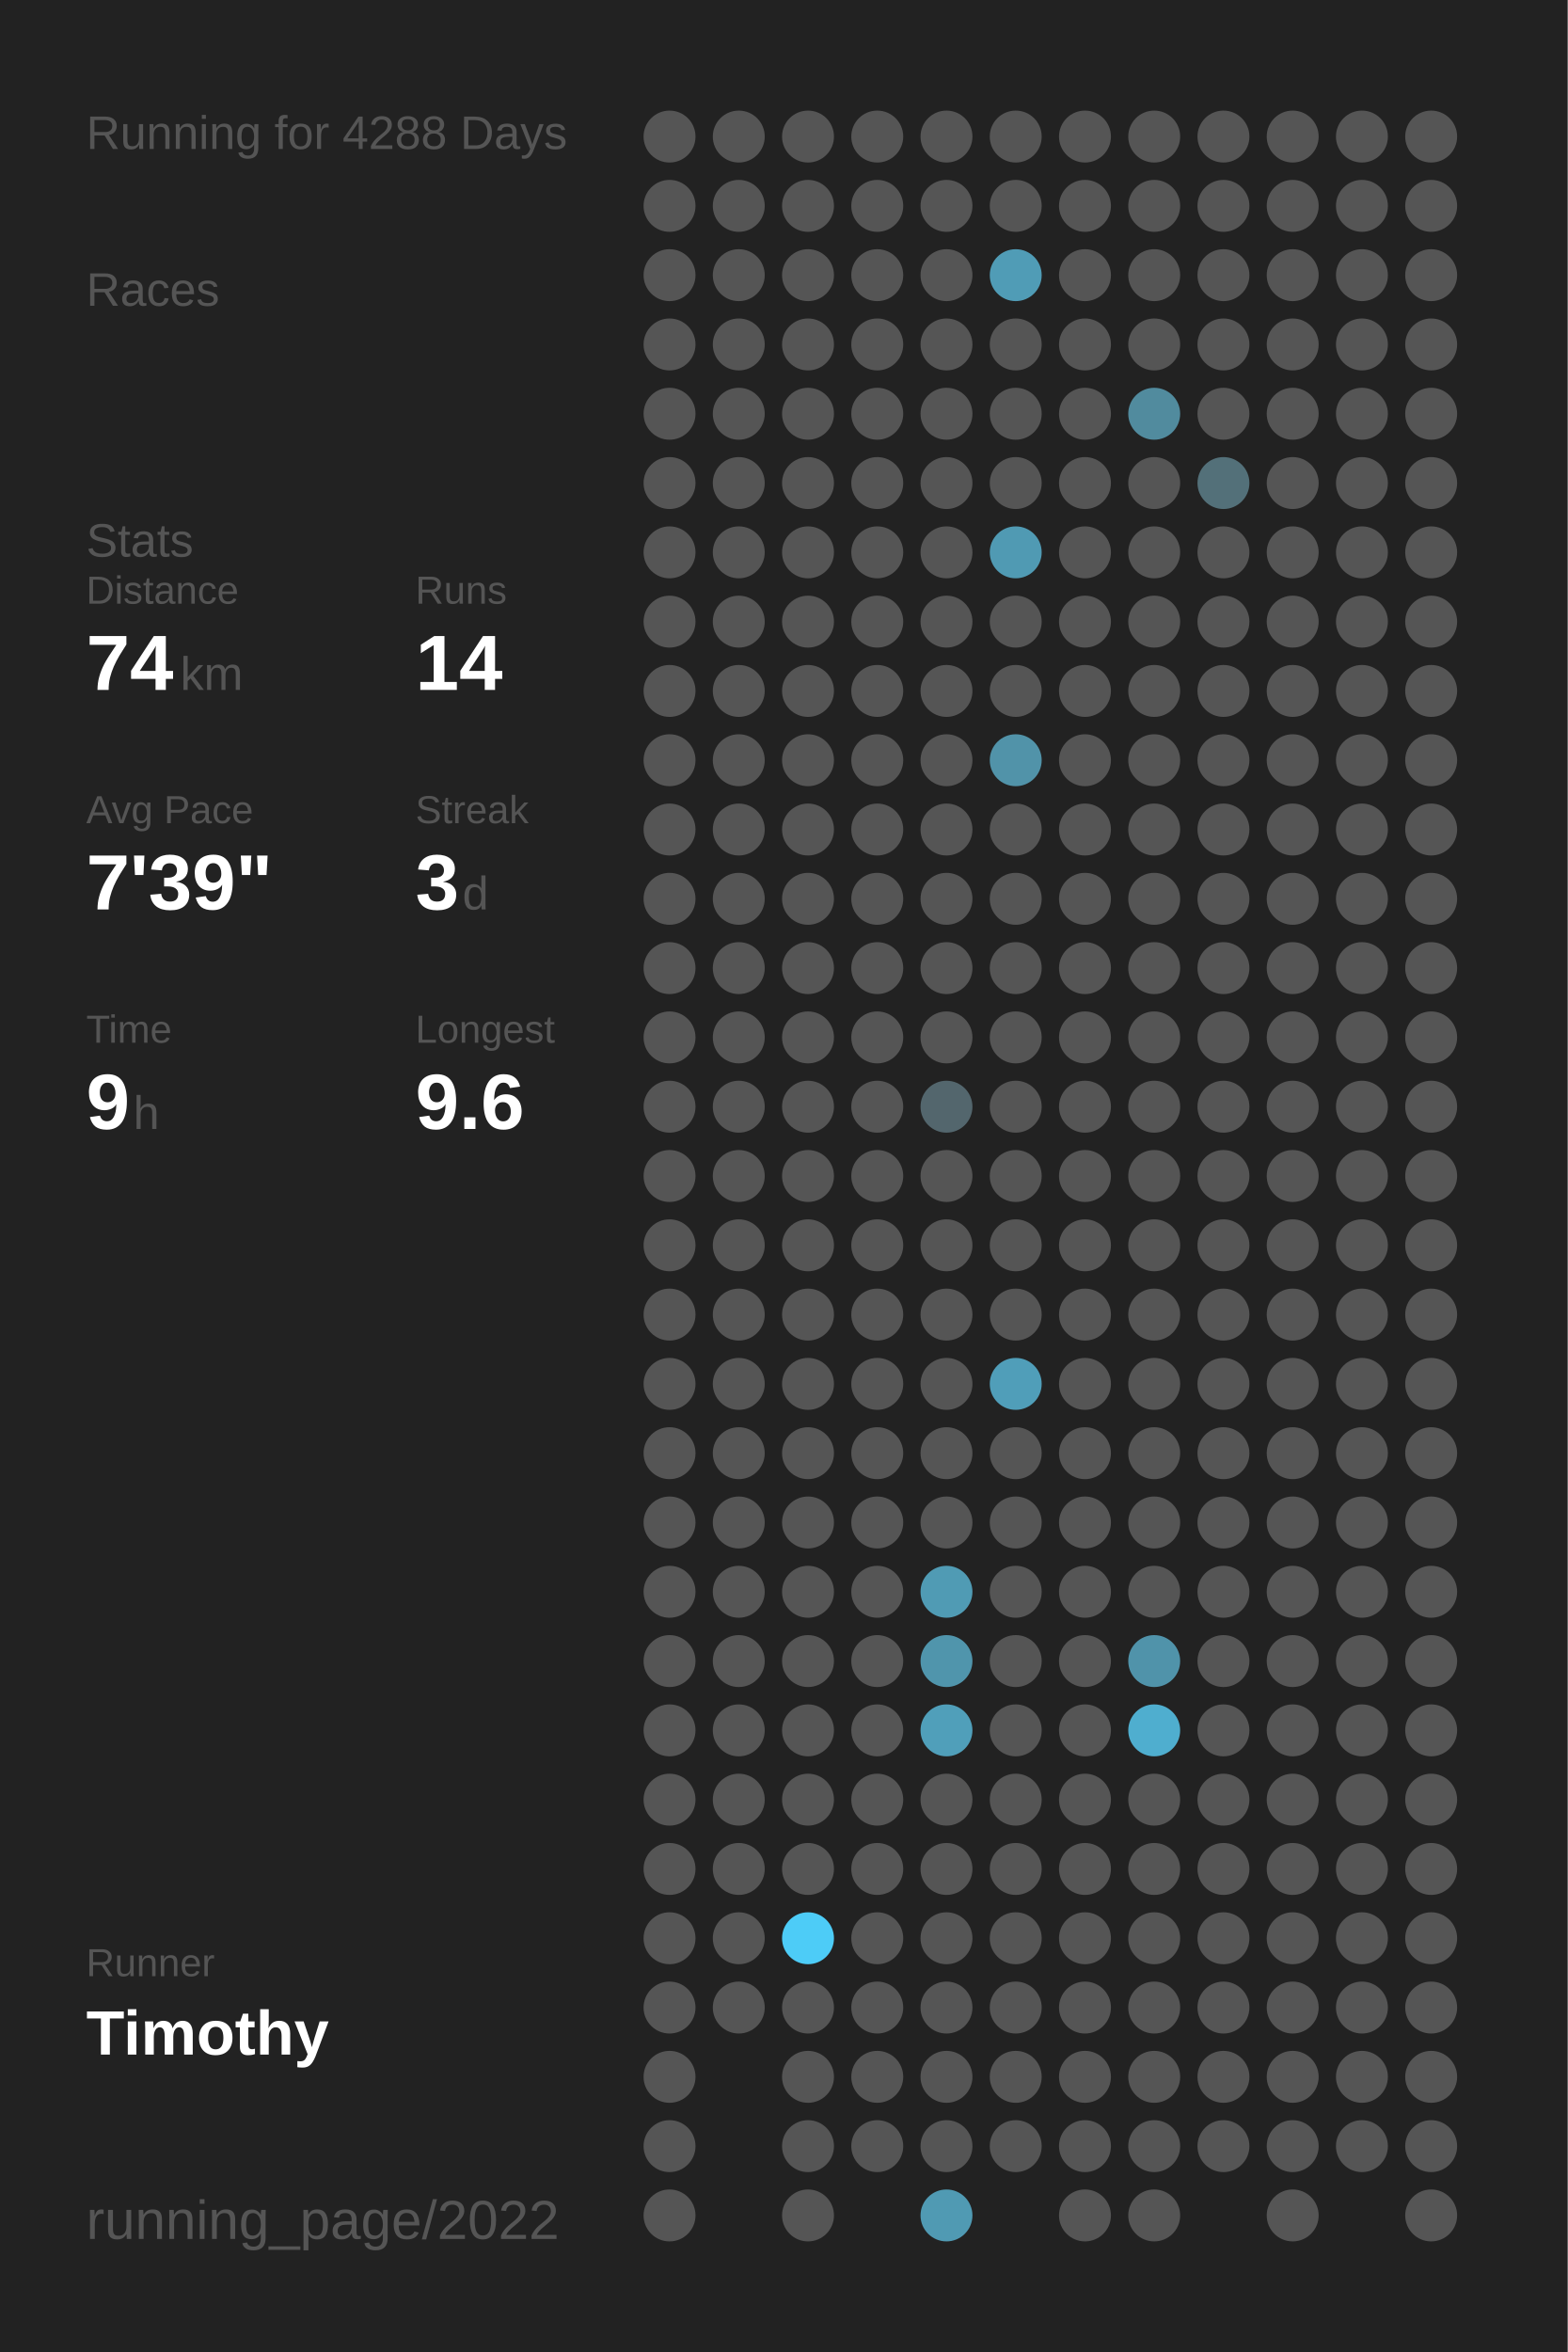
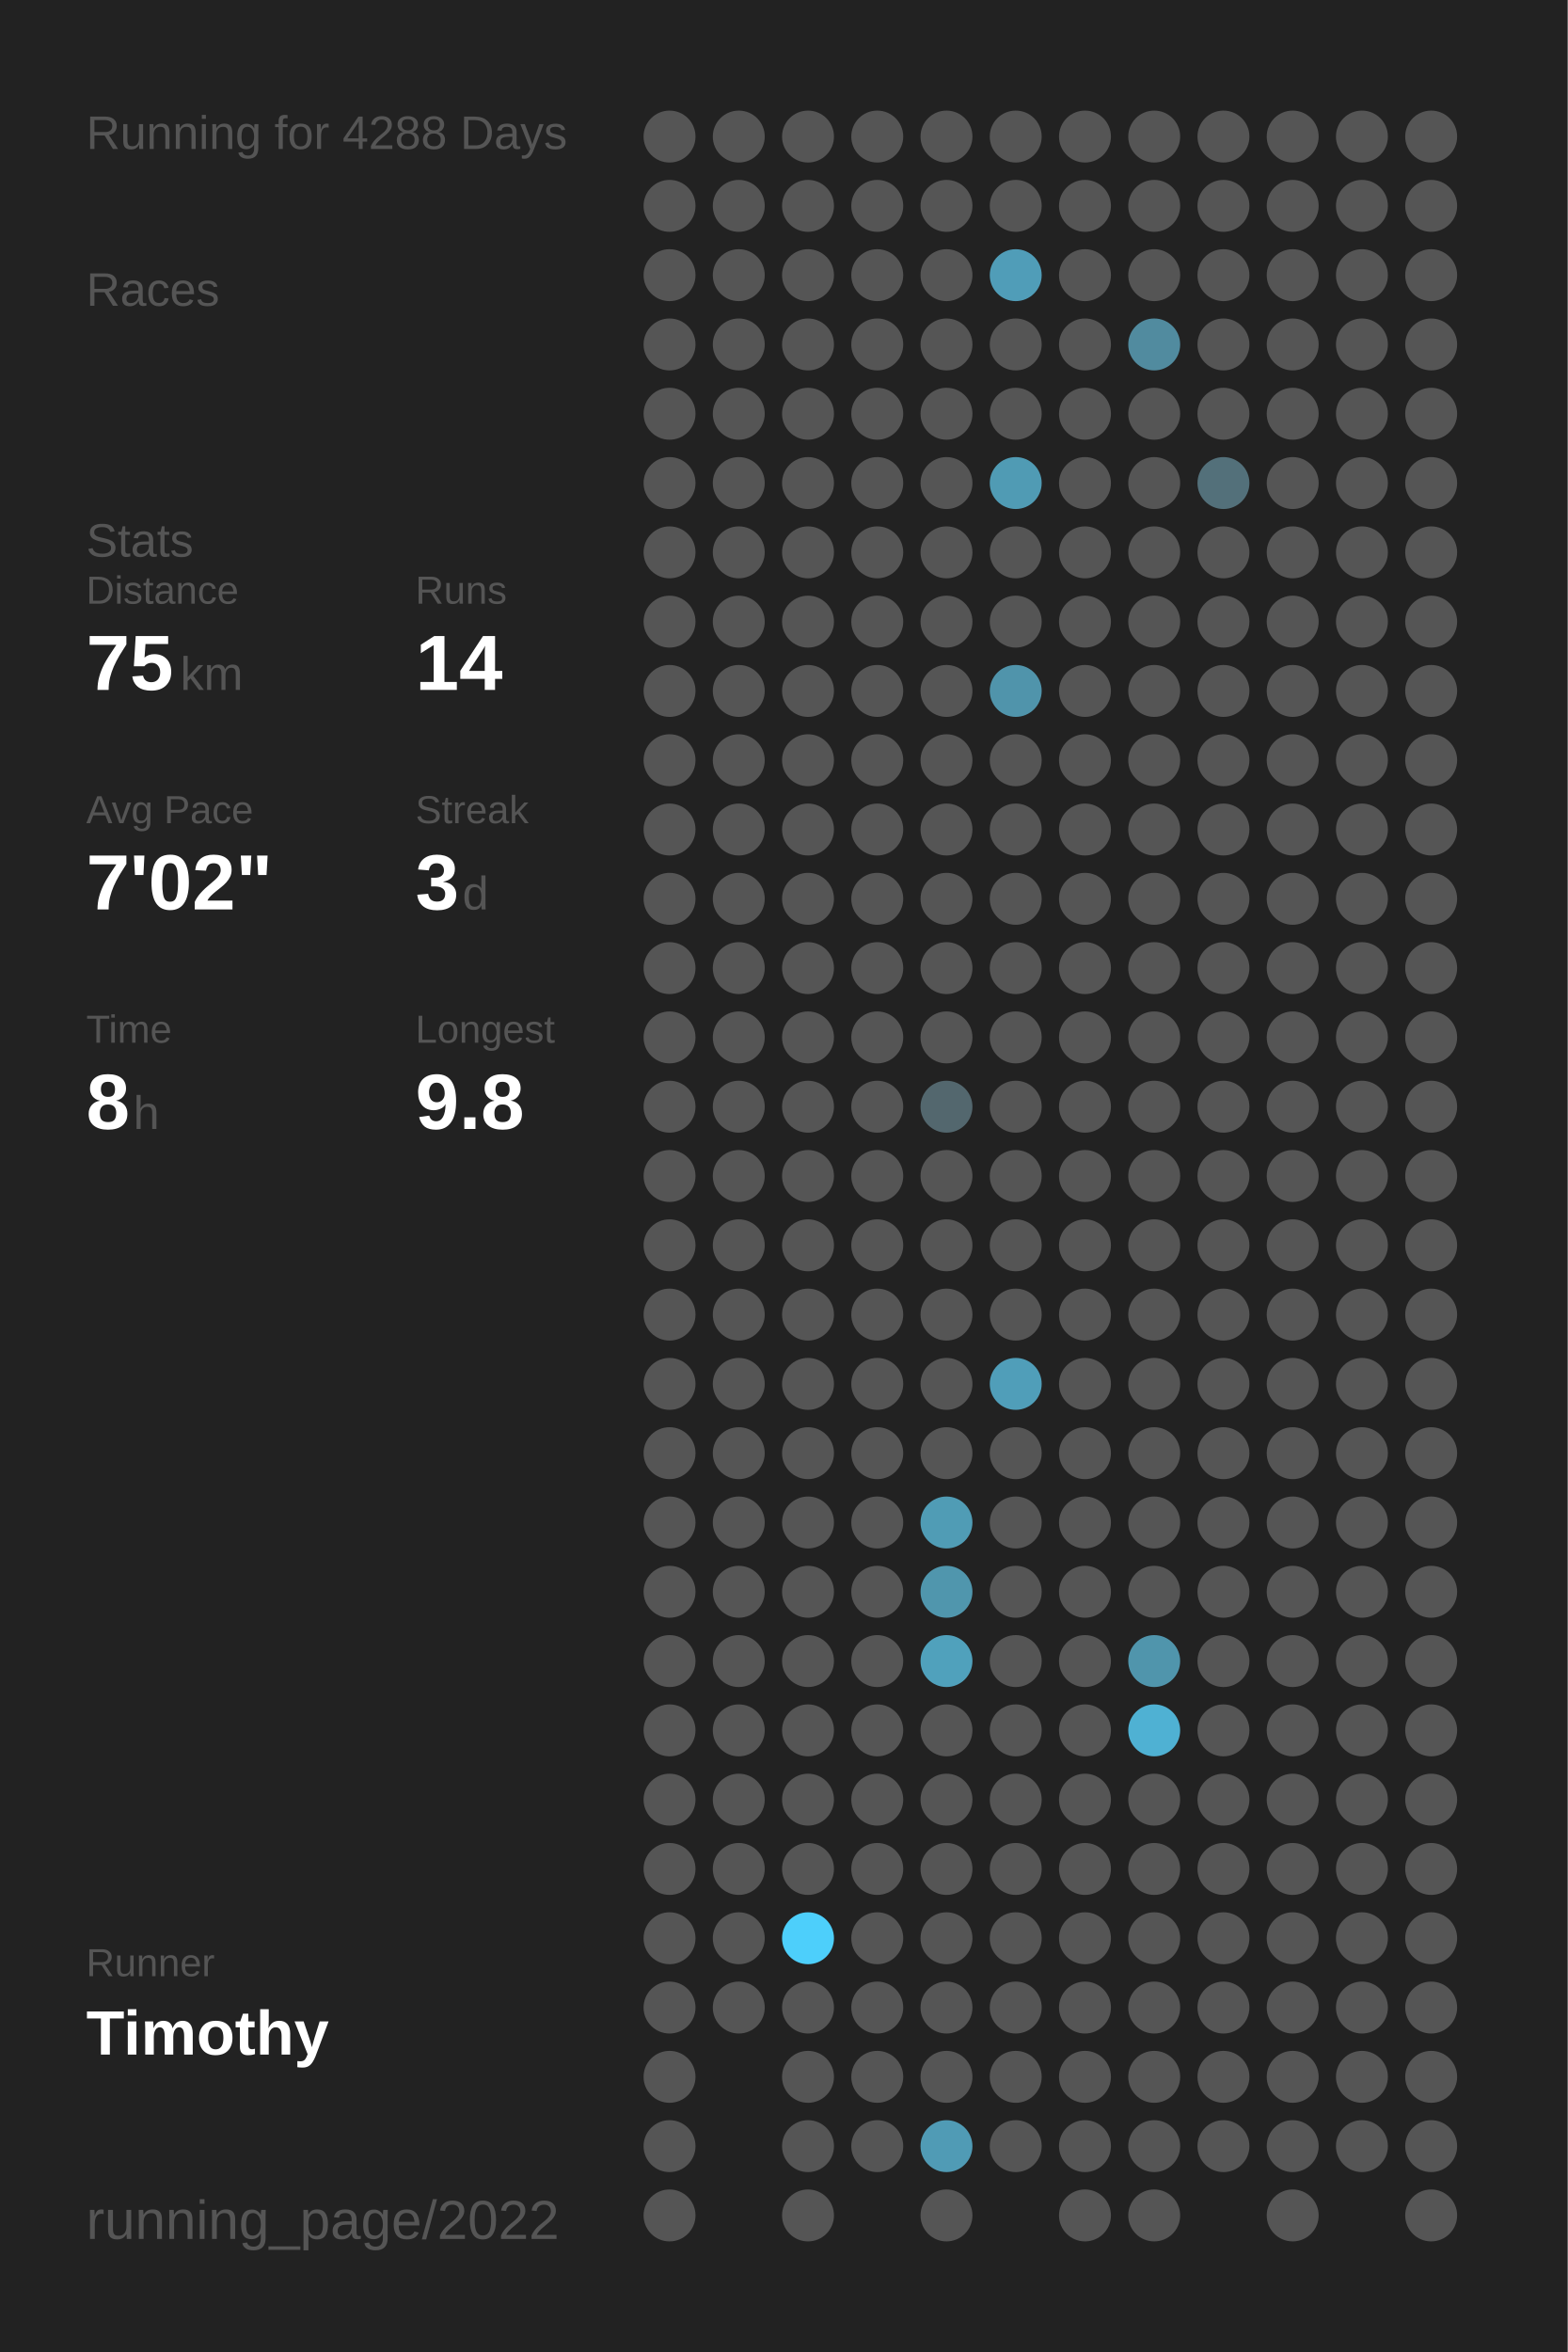
<svg xmlns="http://www.w3.org/2000/svg" baseProfile="full" height="300mm" version="1.1" viewBox="0,0,200,300" width="200mm">
  <defs />
  <rect fill="#222222" height="300" width="200" x="0" y="0" />
  <text fill="#555555" style="font-size:6px; font-family:Arial;" x="11" y="19">Running for 4288 Days</text>
  <text fill="#555555" style="font-size:6px; font-family:Arial;" x="11" y="39">Races</text>
  <text fill="#555555" style="font-size:6px; font-family:Arial;" x="11" y="71">Stats</text>
  <text fill="#555555" style="font-size:5px; font-family:Arial;" x="11" y="77">Distance</text>
-   <text fill="#FFFFFF" style="font-size:10px; font-family:Arial; font-weight:bold;" x="11" y="88">74</text>
+   <text fill="#FFFFFF" style="font-size:10px; font-family:Arial; font-weight:bold;" x="11" y="88">75</text>
  <text fill="#555555" style="font-size:6px; font-family:Arial;" x="23" y="88">km</text>
  <text fill="#555555" style="font-size:5px; font-family:Arial;" x="53" y="77">Runs</text>
  <text fill="#FFFFFF" style="font-size:10px; font-family:Arial; font-weight:bold;" x="53" y="88">14</text>
  <text fill="#555555" style="font-size:5px; font-family:Arial;" x="11" y="105">Avg Pace</text>
-   <text fill="#FFFFFF" style="font-size:10px; font-family:Arial; font-weight:bold;" x="11" y="116">7'39"</text>
+   <text fill="#FFFFFF" style="font-size:10px; font-family:Arial; font-weight:bold;" x="11" y="116">7'02"</text>
  <text fill="#555555" style="font-size:5px; font-family:Arial;" x="53" y="105">Streak</text>
  <text fill="#FFFFFF" style="font-size:10px; font-family:Arial; font-weight:bold;" x="53" y="116">3</text>
  <text fill="#555555" style="font-size:6px; font-family:Arial;" x="59" y="116">d</text>
  <text fill="#555555" style="font-size:5px; font-family:Arial;" x="11" y="133">Time</text>
-   <text fill="#FFFFFF" style="font-size:10px; font-family:Arial; font-weight:bold;" x="11" y="144">9</text>
+   <text fill="#FFFFFF" style="font-size:10px; font-family:Arial; font-weight:bold;" x="11" y="144">8</text>
  <text fill="#555555" style="font-size:6px; font-family:Arial;" x="17" y="144">h</text>
  <text fill="#555555" style="font-size:5px; font-family:Arial;" x="53" y="133">Longest</text>
-   <text fill="#FFFFFF" style="font-size:10px; font-family:Arial; font-weight:bold;" x="53" y="144">9.6</text>
+   <text fill="#FFFFFF" style="font-size:10px; font-family:Arial; font-weight:bold;" x="53" y="144">9.8</text>
  <text fill="#555555" style="font-size:5px; font-family:Arial;" x="11" y="252.065">Runner</text>
  <text fill="#FFFFFF" style="font-size:8px; font-family:Arial; font-weight:bold;" x="11" y="262.065">Timothy</text>
  <text fill="#555555" style="font-size:7px; font-family:Arial;" x="11" y="285.581">running_page/2022</text>
  <circle cx="85.417" cy="17.419" fill="#555555" r="3.312" />
  <circle cx="85.417" cy="26.258" fill="#555555" r="3.312" />
  <circle cx="85.417" cy="35.097" fill="#555555" r="3.312" />
  <circle cx="85.417" cy="43.935" fill="#555555" r="3.312" />
  <circle cx="85.417" cy="52.774" fill="#555555" r="3.312" />
  <circle cx="85.417" cy="61.613" fill="#555555" r="3.312" />
  <circle cx="85.417" cy="70.452" fill="#555555" r="3.312" />
  <circle cx="85.417" cy="79.29" fill="#555555" r="3.312" />
  <circle cx="85.417" cy="88.129" fill="#555555" r="3.312" />
  <circle cx="85.417" cy="96.968" fill="#555555" r="3.312" />
  <circle cx="85.417" cy="105.806" fill="#555555" r="3.312" />
  <circle cx="85.417" cy="114.645" fill="#555555" r="3.312" />
  <circle cx="85.417" cy="123.484" fill="#555555" r="3.312" />
  <circle cx="85.417" cy="132.323" fill="#555555" r="3.312" />
  <circle cx="85.417" cy="141.161" fill="#555555" r="3.312" />
  <circle cx="85.417" cy="150" fill="#555555" r="3.312" />
  <circle cx="85.417" cy="158.839" fill="#555555" r="3.312" />
  <circle cx="85.417" cy="167.677" fill="#555555" r="3.312" />
  <circle cx="85.417" cy="176.516" fill="#555555" r="3.312" />
  <circle cx="85.417" cy="185.355" fill="#555555" r="3.312" />
  <circle cx="85.417" cy="194.194" fill="#555555" r="3.312" />
  <circle cx="85.417" cy="203.032" fill="#555555" r="3.312" />
  <circle cx="85.417" cy="211.871" fill="#555555" r="3.312" />
  <circle cx="85.417" cy="220.71" fill="#555555" r="3.312" />
  <circle cx="85.417" cy="229.548" fill="#555555" r="3.312" />
  <circle cx="85.417" cy="238.387" fill="#555555" r="3.312" />
  <circle cx="85.417" cy="247.226" fill="#555555" r="3.312" />
  <circle cx="85.417" cy="256.065" fill="#555555" r="3.312" />
  <circle cx="85.417" cy="264.903" fill="#555555" r="3.312" />
  <circle cx="85.417" cy="273.742" fill="#555555" r="3.312" />
  <circle cx="85.417" cy="282.581" fill="#555555" r="3.312" />
  <circle cx="94.25" cy="17.419" fill="#555555" r="3.312" />
  <circle cx="94.25" cy="26.258" fill="#555555" r="3.312" />
  <circle cx="94.25" cy="35.097" fill="#555555" r="3.312" />
  <circle cx="94.25" cy="43.935" fill="#555555" r="3.312" />
  <circle cx="94.25" cy="52.774" fill="#555555" r="3.312" />
  <circle cx="94.25" cy="61.613" fill="#555555" r="3.312" />
  <circle cx="94.25" cy="70.452" fill="#555555" r="3.312" />
  <circle cx="94.25" cy="79.29" fill="#555555" r="3.312" />
  <circle cx="94.25" cy="88.129" fill="#555555" r="3.312" />
  <circle cx="94.25" cy="96.968" fill="#555555" r="3.312" />
  <circle cx="94.25" cy="105.806" fill="#555555" r="3.312" />
  <circle cx="94.25" cy="114.645" fill="#555555" r="3.312" />
  <circle cx="94.25" cy="123.484" fill="#555555" r="3.312" />
  <circle cx="94.25" cy="132.323" fill="#555555" r="3.312" />
  <circle cx="94.25" cy="141.161" fill="#555555" r="3.312" />
  <circle cx="94.25" cy="150" fill="#555555" r="3.312" />
  <circle cx="94.25" cy="158.839" fill="#555555" r="3.312" />
  <circle cx="94.25" cy="167.677" fill="#555555" r="3.312" />
  <circle cx="94.25" cy="176.516" fill="#555555" r="3.312" />
  <circle cx="94.25" cy="185.355" fill="#555555" r="3.312" />
  <circle cx="94.25" cy="194.194" fill="#555555" r="3.312" />
  <circle cx="94.25" cy="203.032" fill="#555555" r="3.312" />
  <circle cx="94.25" cy="211.871" fill="#555555" r="3.312" />
  <circle cx="94.25" cy="220.71" fill="#555555" r="3.312" />
  <circle cx="94.25" cy="229.548" fill="#555555" r="3.312" />
  <circle cx="94.25" cy="238.387" fill="#555555" r="3.312" />
  <circle cx="94.25" cy="247.226" fill="#555555" r="3.312" />
  <circle cx="94.25" cy="256.065" fill="#555555" r="3.312" />
  <circle cx="103.083" cy="17.419" fill="#555555" r="3.312" />
  <circle cx="103.083" cy="26.258" fill="#555555" r="3.312" />
  <circle cx="103.083" cy="35.097" fill="#555555" r="3.312" />
  <circle cx="103.083" cy="43.935" fill="#555555" r="3.312" />
  <circle cx="103.083" cy="52.774" fill="#555555" r="3.312" />
  <circle cx="103.083" cy="61.613" fill="#555555" r="3.312" />
  <circle cx="103.083" cy="70.452" fill="#555555" r="3.312" />
  <circle cx="103.083" cy="79.29" fill="#555555" r="3.312" />
  <circle cx="103.083" cy="88.129" fill="#555555" r="3.312" />
  <circle cx="103.083" cy="96.968" fill="#555555" r="3.312" />
  <circle cx="103.083" cy="105.806" fill="#555555" r="3.312" />
  <circle cx="103.083" cy="114.645" fill="#555555" r="3.312" />
  <circle cx="103.083" cy="123.484" fill="#555555" r="3.312" />
  <circle cx="103.083" cy="132.323" fill="#555555" r="3.312" />
  <circle cx="103.083" cy="141.161" fill="#555555" r="3.312" />
  <circle cx="103.083" cy="150" fill="#555555" r="3.312" />
  <circle cx="103.083" cy="158.839" fill="#555555" r="3.312" />
  <circle cx="103.083" cy="167.677" fill="#555555" r="3.312" />
  <circle cx="103.083" cy="176.516" fill="#555555" r="3.312" />
  <circle cx="103.083" cy="185.355" fill="#555555" r="3.312" />
  <circle cx="103.083" cy="194.194" fill="#555555" r="3.312" />
  <circle cx="103.083" cy="203.032" fill="#555555" r="3.312" />
  <circle cx="103.083" cy="211.871" fill="#555555" r="3.312" />
  <circle cx="103.083" cy="220.71" fill="#555555" r="3.312" />
  <circle cx="103.083" cy="229.548" fill="#555555" r="3.312" />
  <circle cx="103.083" cy="238.387" fill="#555555" r="3.312" />
-   <circle cx="103.083" cy="247.226" fill="#4dccf7" r="3.312" />
+   <circle cx="103.083" cy="247.226" fill="#4dcffb" r="3.312" />
  <circle cx="103.083" cy="256.065" fill="#555555" r="3.312" />
  <circle cx="103.083" cy="264.903" fill="#555555" r="3.312" />
  <circle cx="103.083" cy="273.742" fill="#555555" r="3.312" />
  <circle cx="103.083" cy="282.581" fill="#555555" r="3.312" />
  <circle cx="111.917" cy="17.419" fill="#555555" r="3.312" />
  <circle cx="111.917" cy="26.258" fill="#555555" r="3.312" />
  <circle cx="111.917" cy="35.097" fill="#555555" r="3.312" />
  <circle cx="111.917" cy="43.935" fill="#555555" r="3.312" />
  <circle cx="111.917" cy="52.774" fill="#555555" r="3.312" />
  <circle cx="111.917" cy="61.613" fill="#555555" r="3.312" />
  <circle cx="111.917" cy="70.452" fill="#555555" r="3.312" />
  <circle cx="111.917" cy="79.29" fill="#555555" r="3.312" />
  <circle cx="111.917" cy="88.129" fill="#555555" r="3.312" />
  <circle cx="111.917" cy="96.968" fill="#555555" r="3.312" />
  <circle cx="111.917" cy="105.806" fill="#555555" r="3.312" />
  <circle cx="111.917" cy="114.645" fill="#555555" r="3.312" />
  <circle cx="111.917" cy="123.484" fill="#555555" r="3.312" />
  <circle cx="111.917" cy="132.323" fill="#555555" r="3.312" />
  <circle cx="111.917" cy="141.161" fill="#555555" r="3.312" />
  <circle cx="111.917" cy="150" fill="#555555" r="3.312" />
  <circle cx="111.917" cy="158.839" fill="#555555" r="3.312" />
  <circle cx="111.917" cy="167.677" fill="#555555" r="3.312" />
  <circle cx="111.917" cy="176.516" fill="#555555" r="3.312" />
  <circle cx="111.917" cy="185.355" fill="#555555" r="3.312" />
  <circle cx="111.917" cy="194.194" fill="#555555" r="3.312" />
  <circle cx="111.917" cy="203.032" fill="#555555" r="3.312" />
  <circle cx="111.917" cy="211.871" fill="#555555" r="3.312" />
  <circle cx="111.917" cy="220.71" fill="#555555" r="3.312" />
  <circle cx="111.917" cy="229.548" fill="#555555" r="3.312" />
  <circle cx="111.917" cy="238.387" fill="#555555" r="3.312" />
  <circle cx="111.917" cy="247.226" fill="#555555" r="3.312" />
  <circle cx="111.917" cy="256.065" fill="#555555" r="3.312" />
  <circle cx="111.917" cy="264.903" fill="#555555" r="3.312" />
  <circle cx="111.917" cy="273.742" fill="#555555" r="3.312" />
  <circle cx="120.75" cy="17.419" fill="#555555" r="3.312" />
  <circle cx="120.75" cy="26.258" fill="#555555" r="3.312" />
  <circle cx="120.75" cy="35.097" fill="#555555" r="3.312" />
  <circle cx="120.75" cy="43.935" fill="#555555" r="3.312" />
  <circle cx="120.75" cy="52.774" fill="#555555" r="3.312" />
  <circle cx="120.75" cy="61.613" fill="#555555" r="3.312" />
  <circle cx="120.75" cy="70.452" fill="#555555" r="3.312" />
  <circle cx="120.75" cy="79.29" fill="#555555" r="3.312" />
  <circle cx="120.75" cy="88.129" fill="#555555" r="3.312" />
  <circle cx="120.75" cy="96.968" fill="#555555" r="3.312" />
  <circle cx="120.75" cy="105.806" fill="#555555" r="3.312" />
  <circle cx="120.75" cy="114.645" fill="#555555" r="3.312" />
  <circle cx="120.75" cy="123.484" fill="#555555" r="3.312" />
  <circle cx="120.75" cy="132.323" fill="#555555" r="3.312" />
-   <circle cx="120.75" cy="141.161" fill="#53666d" r="3.312" />
+   <circle cx="120.75" cy="141.161" fill="#53676e" r="3.312" />
  <circle cx="120.75" cy="150" fill="#555555" r="3.312" />
  <circle cx="120.75" cy="158.839" fill="#555555" r="3.312" />
  <circle cx="120.75" cy="167.677" fill="#555555" r="3.312" />
  <circle cx="120.75" cy="176.516" fill="#555555" r="3.312" />
  <circle cx="120.75" cy="185.355" fill="#555555" r="3.312" />
-   <circle cx="120.75" cy="194.194" fill="#555555" r="3.312" />
-   <circle cx="120.75" cy="203.032" fill="#509bb4" r="3.312" />
-   <circle cx="120.75" cy="211.871" fill="#5095ac" r="3.312" />
-   <circle cx="120.75" cy="220.71" fill="#509fba" r="3.312" />
+   <circle cx="120.75" cy="194.194" fill="#509cb5" r="3.312" />
+   <circle cx="120.75" cy="203.032" fill="#5096ad" r="3.312" />
+   <circle cx="120.75" cy="211.871" fill="#50a1bc" r="3.312" />
+   <circle cx="120.75" cy="220.71" fill="#555555" r="3.312" />
  <circle cx="120.75" cy="229.548" fill="#555555" r="3.312" />
  <circle cx="120.75" cy="238.387" fill="#555555" r="3.312" />
  <circle cx="120.75" cy="247.226" fill="#555555" r="3.312" />
  <circle cx="120.75" cy="256.065" fill="#555555" r="3.312" />
  <circle cx="120.75" cy="264.903" fill="#555555" r="3.312" />
-   <circle cx="120.75" cy="273.742" fill="#555555" r="3.312" />
-   <circle cx="120.75" cy="282.581" fill="#509ab3" r="3.312" />
+   <circle cx="120.75" cy="273.742" fill="#509bb5" r="3.312" />
+   <circle cx="120.75" cy="282.581" fill="#555555" r="3.312" />
  <circle cx="129.583" cy="17.419" fill="#555555" r="3.312" />
  <circle cx="129.583" cy="26.258" fill="#555555" r="3.312" />
-   <circle cx="129.583" cy="35.097" fill="#509cb6" r="3.312" />
+   <circle cx="129.583" cy="35.097" fill="#509db8" r="3.312" />
  <circle cx="129.583" cy="43.935" fill="#555555" r="3.312" />
  <circle cx="129.583" cy="52.774" fill="#555555" r="3.312" />
-   <circle cx="129.583" cy="61.613" fill="#555555" r="3.312" />
-   <circle cx="129.583" cy="70.452" fill="#509ab3" r="3.312" />
+   <circle cx="129.583" cy="61.613" fill="#509bb4" r="3.312" />
+   <circle cx="129.583" cy="70.452" fill="#555555" r="3.312" />
  <circle cx="129.583" cy="79.29" fill="#555555" r="3.312" />
-   <circle cx="129.583" cy="88.129" fill="#555555" r="3.312" />
-   <circle cx="129.583" cy="96.968" fill="#5193a9" r="3.312" />
+   <circle cx="129.583" cy="88.129" fill="#5094ab" r="3.312" />
+   <circle cx="129.583" cy="96.968" fill="#555555" r="3.312" />
  <circle cx="129.583" cy="105.806" fill="#555555" r="3.312" />
  <circle cx="129.583" cy="114.645" fill="#555555" r="3.312" />
  <circle cx="129.583" cy="123.484" fill="#555555" r="3.312" />
  <circle cx="129.583" cy="132.323" fill="#555555" r="3.312" />
  <circle cx="129.583" cy="141.161" fill="#555555" r="3.312" />
  <circle cx="129.583" cy="150" fill="#555555" r="3.312" />
  <circle cx="129.583" cy="158.839" fill="#555555" r="3.312" />
  <circle cx="129.583" cy="167.677" fill="#555555" r="3.312" />
  <circle cx="129.583" cy="176.516" fill="#509eb9" r="3.312" />
  <circle cx="129.583" cy="185.355" fill="#555555" r="3.312" />
  <circle cx="129.583" cy="194.194" fill="#555555" r="3.312" />
  <circle cx="129.583" cy="203.032" fill="#555555" r="3.312" />
  <circle cx="129.583" cy="211.871" fill="#555555" r="3.312" />
  <circle cx="129.583" cy="220.71" fill="#555555" r="3.312" />
  <circle cx="129.583" cy="229.548" fill="#555555" r="3.312" />
  <circle cx="129.583" cy="238.387" fill="#555555" r="3.312" />
  <circle cx="129.583" cy="247.226" fill="#555555" r="3.312" />
  <circle cx="129.583" cy="256.065" fill="#555555" r="3.312" />
  <circle cx="129.583" cy="264.903" fill="#555555" r="3.312" />
  <circle cx="129.583" cy="273.742" fill="#555555" r="3.312" />
  <circle cx="138.417" cy="17.419" fill="#555555" r="3.312" />
  <circle cx="138.417" cy="26.258" fill="#555555" r="3.312" />
  <circle cx="138.417" cy="35.097" fill="#555555" r="3.312" />
  <circle cx="138.417" cy="43.935" fill="#555555" r="3.312" />
  <circle cx="138.417" cy="52.774" fill="#555555" r="3.312" />
  <circle cx="138.417" cy="61.613" fill="#555555" r="3.312" />
  <circle cx="138.417" cy="70.452" fill="#555555" r="3.312" />
  <circle cx="138.417" cy="79.29" fill="#555555" r="3.312" />
  <circle cx="138.417" cy="88.129" fill="#555555" r="3.312" />
  <circle cx="138.417" cy="96.968" fill="#555555" r="3.312" />
  <circle cx="138.417" cy="105.806" fill="#555555" r="3.312" />
  <circle cx="138.417" cy="114.645" fill="#555555" r="3.312" />
  <circle cx="138.417" cy="123.484" fill="#555555" r="3.312" />
  <circle cx="138.417" cy="132.323" fill="#555555" r="3.312" />
  <circle cx="138.417" cy="141.161" fill="#555555" r="3.312" />
  <circle cx="138.417" cy="150" fill="#555555" r="3.312" />
  <circle cx="138.417" cy="158.839" fill="#555555" r="3.312" />
  <circle cx="138.417" cy="167.677" fill="#555555" r="3.312" />
  <circle cx="138.417" cy="176.516" fill="#555555" r="3.312" />
  <circle cx="138.417" cy="185.355" fill="#555555" r="3.312" />
  <circle cx="138.417" cy="194.194" fill="#555555" r="3.312" />
  <circle cx="138.417" cy="203.032" fill="#555555" r="3.312" />
  <circle cx="138.417" cy="211.871" fill="#555555" r="3.312" />
  <circle cx="138.417" cy="220.71" fill="#555555" r="3.312" />
  <circle cx="138.417" cy="229.548" fill="#555555" r="3.312" />
  <circle cx="138.417" cy="238.387" fill="#555555" r="3.312" />
  <circle cx="138.417" cy="247.226" fill="#555555" r="3.312" />
  <circle cx="138.417" cy="256.065" fill="#555555" r="3.312" />
  <circle cx="138.417" cy="264.903" fill="#555555" r="3.312" />
  <circle cx="138.417" cy="273.742" fill="#555555" r="3.312" />
  <circle cx="138.417" cy="282.581" fill="#555555" r="3.312" />
  <circle cx="147.25" cy="17.419" fill="#555555" r="3.312" />
  <circle cx="147.25" cy="26.258" fill="#555555" r="3.312" />
  <circle cx="147.25" cy="35.097" fill="#555555" r="3.312" />
-   <circle cx="147.25" cy="43.935" fill="#555555" r="3.312" />
-   <circle cx="147.25" cy="52.774" fill="#518b9e" r="3.312" />
+   <circle cx="147.25" cy="43.935" fill="#518b9f" r="3.312" />
+   <circle cx="147.25" cy="52.774" fill="#555555" r="3.312" />
  <circle cx="147.25" cy="61.613" fill="#555555" r="3.312" />
  <circle cx="147.25" cy="70.452" fill="#555555" r="3.312" />
  <circle cx="147.25" cy="79.29" fill="#555555" r="3.312" />
  <circle cx="147.25" cy="88.129" fill="#555555" r="3.312" />
  <circle cx="147.25" cy="96.968" fill="#555555" r="3.312" />
  <circle cx="147.25" cy="105.806" fill="#555555" r="3.312" />
  <circle cx="147.25" cy="114.645" fill="#555555" r="3.312" />
  <circle cx="147.25" cy="123.484" fill="#555555" r="3.312" />
  <circle cx="147.25" cy="132.323" fill="#555555" r="3.312" />
  <circle cx="147.25" cy="141.161" fill="#555555" r="3.312" />
  <circle cx="147.25" cy="150" fill="#555555" r="3.312" />
  <circle cx="147.25" cy="158.839" fill="#555555" r="3.312" />
  <circle cx="147.25" cy="167.677" fill="#555555" r="3.312" />
  <circle cx="147.25" cy="176.516" fill="#555555" r="3.312" />
  <circle cx="147.25" cy="185.355" fill="#555555" r="3.312" />
  <circle cx="147.25" cy="194.194" fill="#555555" r="3.312" />
  <circle cx="147.25" cy="203.032" fill="#555555" r="3.312" />
-   <circle cx="147.25" cy="211.871" fill="#5093aa" r="3.312" />
-   <circle cx="147.25" cy="220.71" fill="#4faecf" r="3.312" />
+   <circle cx="147.25" cy="211.871" fill="#5095ac" r="3.312" />
+   <circle cx="147.25" cy="220.71" fill="#4fb1d3" r="3.312" />
  <circle cx="147.25" cy="229.548" fill="#555555" r="3.312" />
  <circle cx="147.25" cy="238.387" fill="#555555" r="3.312" />
  <circle cx="147.25" cy="247.226" fill="#555555" r="3.312" />
  <circle cx="147.25" cy="256.065" fill="#555555" r="3.312" />
  <circle cx="147.25" cy="264.903" fill="#555555" r="3.312" />
  <circle cx="147.25" cy="273.742" fill="#555555" r="3.312" />
  <circle cx="147.25" cy="282.581" fill="#555555" r="3.312" />
  <circle cx="156.083" cy="17.419" fill="#555555" r="3.312" />
  <circle cx="156.083" cy="26.258" fill="#555555" r="3.312" />
  <circle cx="156.083" cy="35.097" fill="#555555" r="3.312" />
  <circle cx="156.083" cy="43.935" fill="#555555" r="3.312" />
  <circle cx="156.083" cy="52.774" fill="#555555" r="3.312" />
-   <circle cx="156.083" cy="61.613" fill="#537079" r="3.312" />
+   <circle cx="156.083" cy="61.613" fill="#53707a" r="3.312" />
  <circle cx="156.083" cy="70.452" fill="#555555" r="3.312" />
  <circle cx="156.083" cy="79.29" fill="#555555" r="3.312" />
  <circle cx="156.083" cy="88.129" fill="#555555" r="3.312" />
  <circle cx="156.083" cy="96.968" fill="#555555" r="3.312" />
  <circle cx="156.083" cy="105.806" fill="#555555" r="3.312" />
  <circle cx="156.083" cy="114.645" fill="#555555" r="3.312" />
  <circle cx="156.083" cy="123.484" fill="#555555" r="3.312" />
  <circle cx="156.083" cy="132.323" fill="#555555" r="3.312" />
  <circle cx="156.083" cy="141.161" fill="#555555" r="3.312" />
  <circle cx="156.083" cy="150" fill="#555555" r="3.312" />
  <circle cx="156.083" cy="158.839" fill="#555555" r="3.312" />
  <circle cx="156.083" cy="167.677" fill="#555555" r="3.312" />
  <circle cx="156.083" cy="176.516" fill="#555555" r="3.312" />
  <circle cx="156.083" cy="185.355" fill="#555555" r="3.312" />
  <circle cx="156.083" cy="194.194" fill="#555555" r="3.312" />
  <circle cx="156.083" cy="203.032" fill="#555555" r="3.312" />
  <circle cx="156.083" cy="211.871" fill="#555555" r="3.312" />
  <circle cx="156.083" cy="220.71" fill="#555555" r="3.312" />
  <circle cx="156.083" cy="229.548" fill="#555555" r="3.312" />
  <circle cx="156.083" cy="238.387" fill="#555555" r="3.312" />
  <circle cx="156.083" cy="247.226" fill="#555555" r="3.312" />
  <circle cx="156.083" cy="256.065" fill="#555555" r="3.312" />
  <circle cx="156.083" cy="264.903" fill="#555555" r="3.312" />
  <circle cx="156.083" cy="273.742" fill="#555555" r="3.312" />
  <circle cx="164.917" cy="17.419" fill="#555555" r="3.312" />
  <circle cx="164.917" cy="26.258" fill="#555555" r="3.312" />
  <circle cx="164.917" cy="35.097" fill="#555555" r="3.312" />
  <circle cx="164.917" cy="43.935" fill="#555555" r="3.312" />
  <circle cx="164.917" cy="52.774" fill="#555555" r="3.312" />
  <circle cx="164.917" cy="61.613" fill="#555555" r="3.312" />
  <circle cx="164.917" cy="70.452" fill="#555555" r="3.312" />
  <circle cx="164.917" cy="79.29" fill="#555555" r="3.312" />
  <circle cx="164.917" cy="88.129" fill="#555555" r="3.312" />
  <circle cx="164.917" cy="96.968" fill="#555555" r="3.312" />
  <circle cx="164.917" cy="105.806" fill="#555555" r="3.312" />
  <circle cx="164.917" cy="114.645" fill="#555555" r="3.312" />
  <circle cx="164.917" cy="123.484" fill="#555555" r="3.312" />
  <circle cx="164.917" cy="132.323" fill="#555555" r="3.312" />
  <circle cx="164.917" cy="141.161" fill="#555555" r="3.312" />
  <circle cx="164.917" cy="150" fill="#555555" r="3.312" />
  <circle cx="164.917" cy="158.839" fill="#555555" r="3.312" />
  <circle cx="164.917" cy="167.677" fill="#555555" r="3.312" />
  <circle cx="164.917" cy="176.516" fill="#555555" r="3.312" />
  <circle cx="164.917" cy="185.355" fill="#555555" r="3.312" />
  <circle cx="164.917" cy="194.194" fill="#555555" r="3.312" />
  <circle cx="164.917" cy="203.032" fill="#555555" r="3.312" />
  <circle cx="164.917" cy="211.871" fill="#555555" r="3.312" />
  <circle cx="164.917" cy="220.71" fill="#555555" r="3.312" />
  <circle cx="164.917" cy="229.548" fill="#555555" r="3.312" />
  <circle cx="164.917" cy="238.387" fill="#555555" r="3.312" />
  <circle cx="164.917" cy="247.226" fill="#555555" r="3.312" />
  <circle cx="164.917" cy="256.065" fill="#555555" r="3.312" />
  <circle cx="164.917" cy="264.903" fill="#555555" r="3.312" />
  <circle cx="164.917" cy="273.742" fill="#555555" r="3.312" />
  <circle cx="164.917" cy="282.581" fill="#555555" r="3.312" />
  <circle cx="173.75" cy="17.419" fill="#555555" r="3.312" />
  <circle cx="173.75" cy="26.258" fill="#555555" r="3.312" />
  <circle cx="173.75" cy="35.097" fill="#555555" r="3.312" />
  <circle cx="173.75" cy="43.935" fill="#555555" r="3.312" />
  <circle cx="173.75" cy="52.774" fill="#555555" r="3.312" />
  <circle cx="173.75" cy="61.613" fill="#555555" r="3.312" />
  <circle cx="173.75" cy="70.452" fill="#555555" r="3.312" />
  <circle cx="173.75" cy="79.29" fill="#555555" r="3.312" />
  <circle cx="173.75" cy="88.129" fill="#555555" r="3.312" />
  <circle cx="173.75" cy="96.968" fill="#555555" r="3.312" />
  <circle cx="173.75" cy="105.806" fill="#555555" r="3.312" />
  <circle cx="173.75" cy="114.645" fill="#555555" r="3.312" />
  <circle cx="173.75" cy="123.484" fill="#555555" r="3.312" />
  <circle cx="173.75" cy="132.323" fill="#555555" r="3.312" />
  <circle cx="173.75" cy="141.161" fill="#555555" r="3.312" />
  <circle cx="173.75" cy="150" fill="#555555" r="3.312" />
  <circle cx="173.75" cy="158.839" fill="#555555" r="3.312" />
  <circle cx="173.75" cy="167.677" fill="#555555" r="3.312" />
  <circle cx="173.75" cy="176.516" fill="#555555" r="3.312" />
  <circle cx="173.75" cy="185.355" fill="#555555" r="3.312" />
  <circle cx="173.75" cy="194.194" fill="#555555" r="3.312" />
  <circle cx="173.75" cy="203.032" fill="#555555" r="3.312" />
  <circle cx="173.75" cy="211.871" fill="#555555" r="3.312" />
  <circle cx="173.75" cy="220.71" fill="#555555" r="3.312" />
  <circle cx="173.75" cy="229.548" fill="#555555" r="3.312" />
  <circle cx="173.75" cy="238.387" fill="#555555" r="3.312" />
  <circle cx="173.75" cy="247.226" fill="#555555" r="3.312" />
  <circle cx="173.75" cy="256.065" fill="#555555" r="3.312" />
  <circle cx="173.75" cy="264.903" fill="#555555" r="3.312" />
  <circle cx="173.75" cy="273.742" fill="#555555" r="3.312" />
  <circle cx="182.583" cy="17.419" fill="#555555" r="3.312" />
  <circle cx="182.583" cy="26.258" fill="#555555" r="3.312" />
  <circle cx="182.583" cy="35.097" fill="#555555" r="3.312" />
  <circle cx="182.583" cy="43.935" fill="#555555" r="3.312" />
  <circle cx="182.583" cy="52.774" fill="#555555" r="3.312" />
  <circle cx="182.583" cy="61.613" fill="#555555" r="3.312" />
  <circle cx="182.583" cy="70.452" fill="#555555" r="3.312" />
  <circle cx="182.583" cy="79.29" fill="#555555" r="3.312" />
  <circle cx="182.583" cy="88.129" fill="#555555" r="3.312" />
  <circle cx="182.583" cy="96.968" fill="#555555" r="3.312" />
  <circle cx="182.583" cy="105.806" fill="#555555" r="3.312" />
  <circle cx="182.583" cy="114.645" fill="#555555" r="3.312" />
  <circle cx="182.583" cy="123.484" fill="#555555" r="3.312" />
  <circle cx="182.583" cy="132.323" fill="#555555" r="3.312" />
  <circle cx="182.583" cy="141.161" fill="#555555" r="3.312" />
  <circle cx="182.583" cy="150" fill="#555555" r="3.312" />
  <circle cx="182.583" cy="158.839" fill="#555555" r="3.312" />
  <circle cx="182.583" cy="167.677" fill="#555555" r="3.312" />
  <circle cx="182.583" cy="176.516" fill="#555555" r="3.312" />
  <circle cx="182.583" cy="185.355" fill="#555555" r="3.312" />
  <circle cx="182.583" cy="194.194" fill="#555555" r="3.312" />
  <circle cx="182.583" cy="203.032" fill="#555555" r="3.312" />
  <circle cx="182.583" cy="211.871" fill="#555555" r="3.312" />
  <circle cx="182.583" cy="220.71" fill="#555555" r="3.312" />
  <circle cx="182.583" cy="229.548" fill="#555555" r="3.312" />
  <circle cx="182.583" cy="238.387" fill="#555555" r="3.312" />
  <circle cx="182.583" cy="247.226" fill="#555555" r="3.312" />
  <circle cx="182.583" cy="256.065" fill="#555555" r="3.312" />
  <circle cx="182.583" cy="264.903" fill="#555555" r="3.312" />
  <circle cx="182.583" cy="273.742" fill="#555555" r="3.312" />
  <circle cx="182.583" cy="282.581" fill="#555555" r="3.312" />
</svg>
